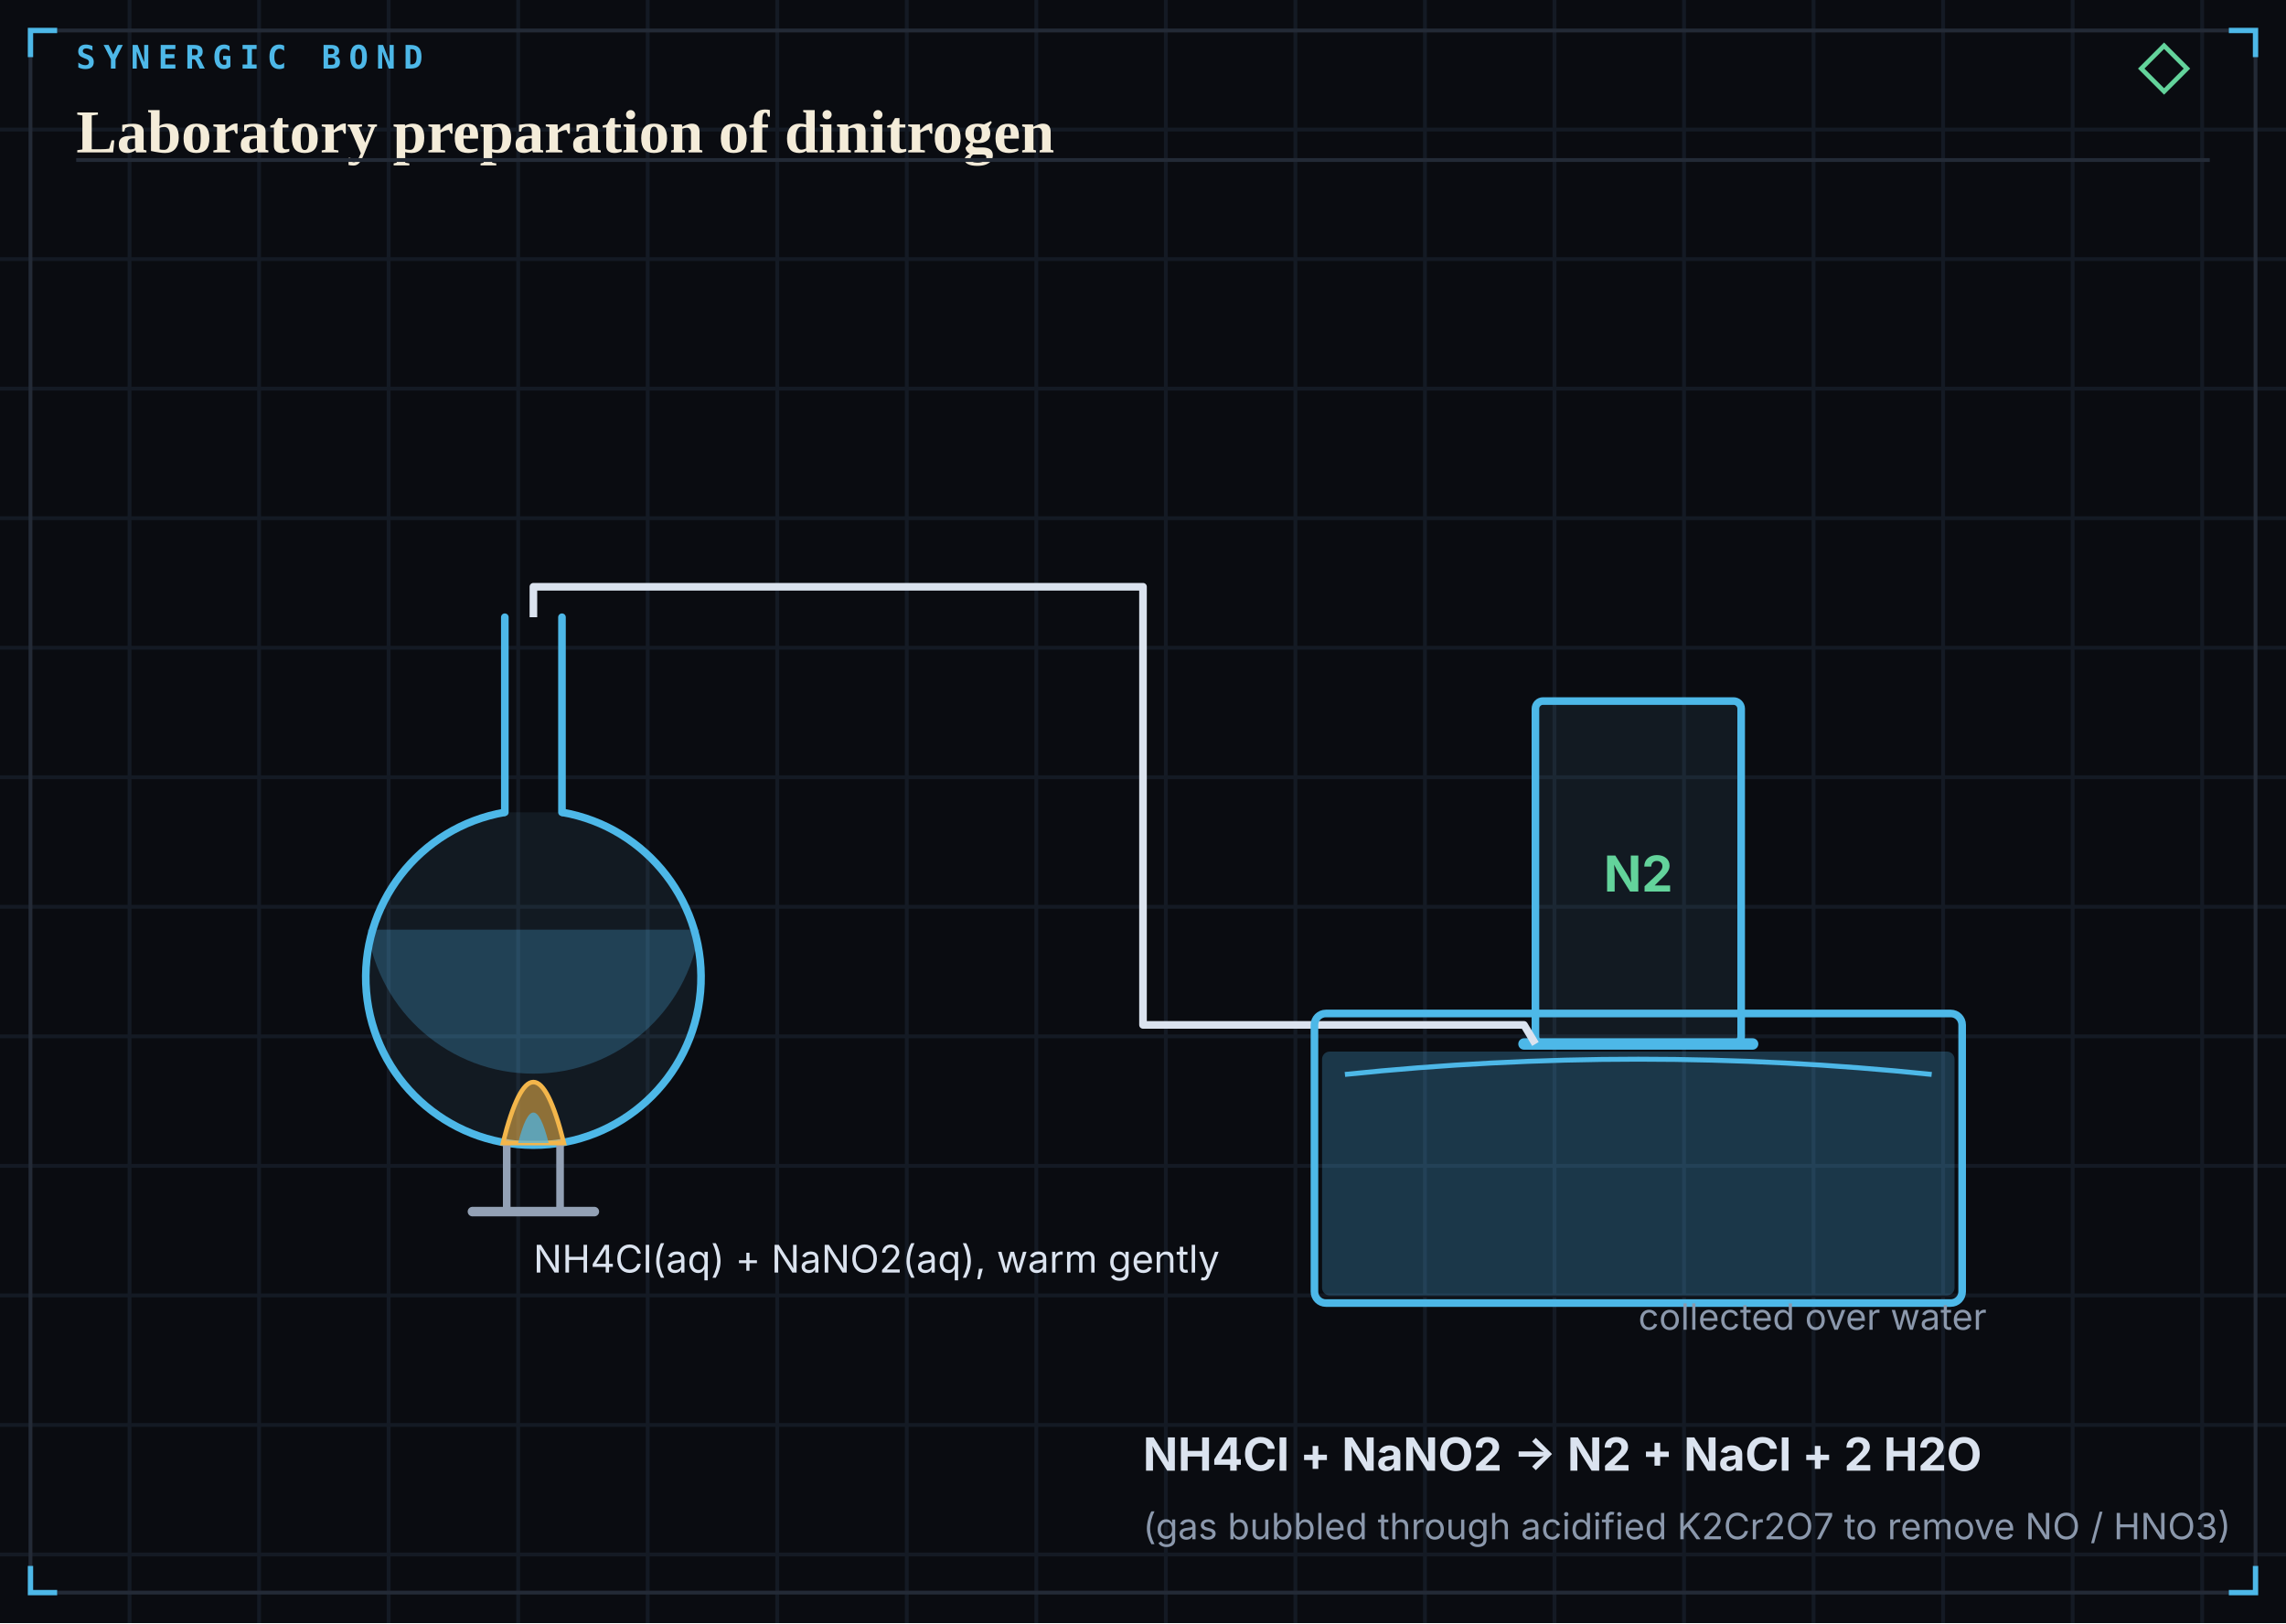
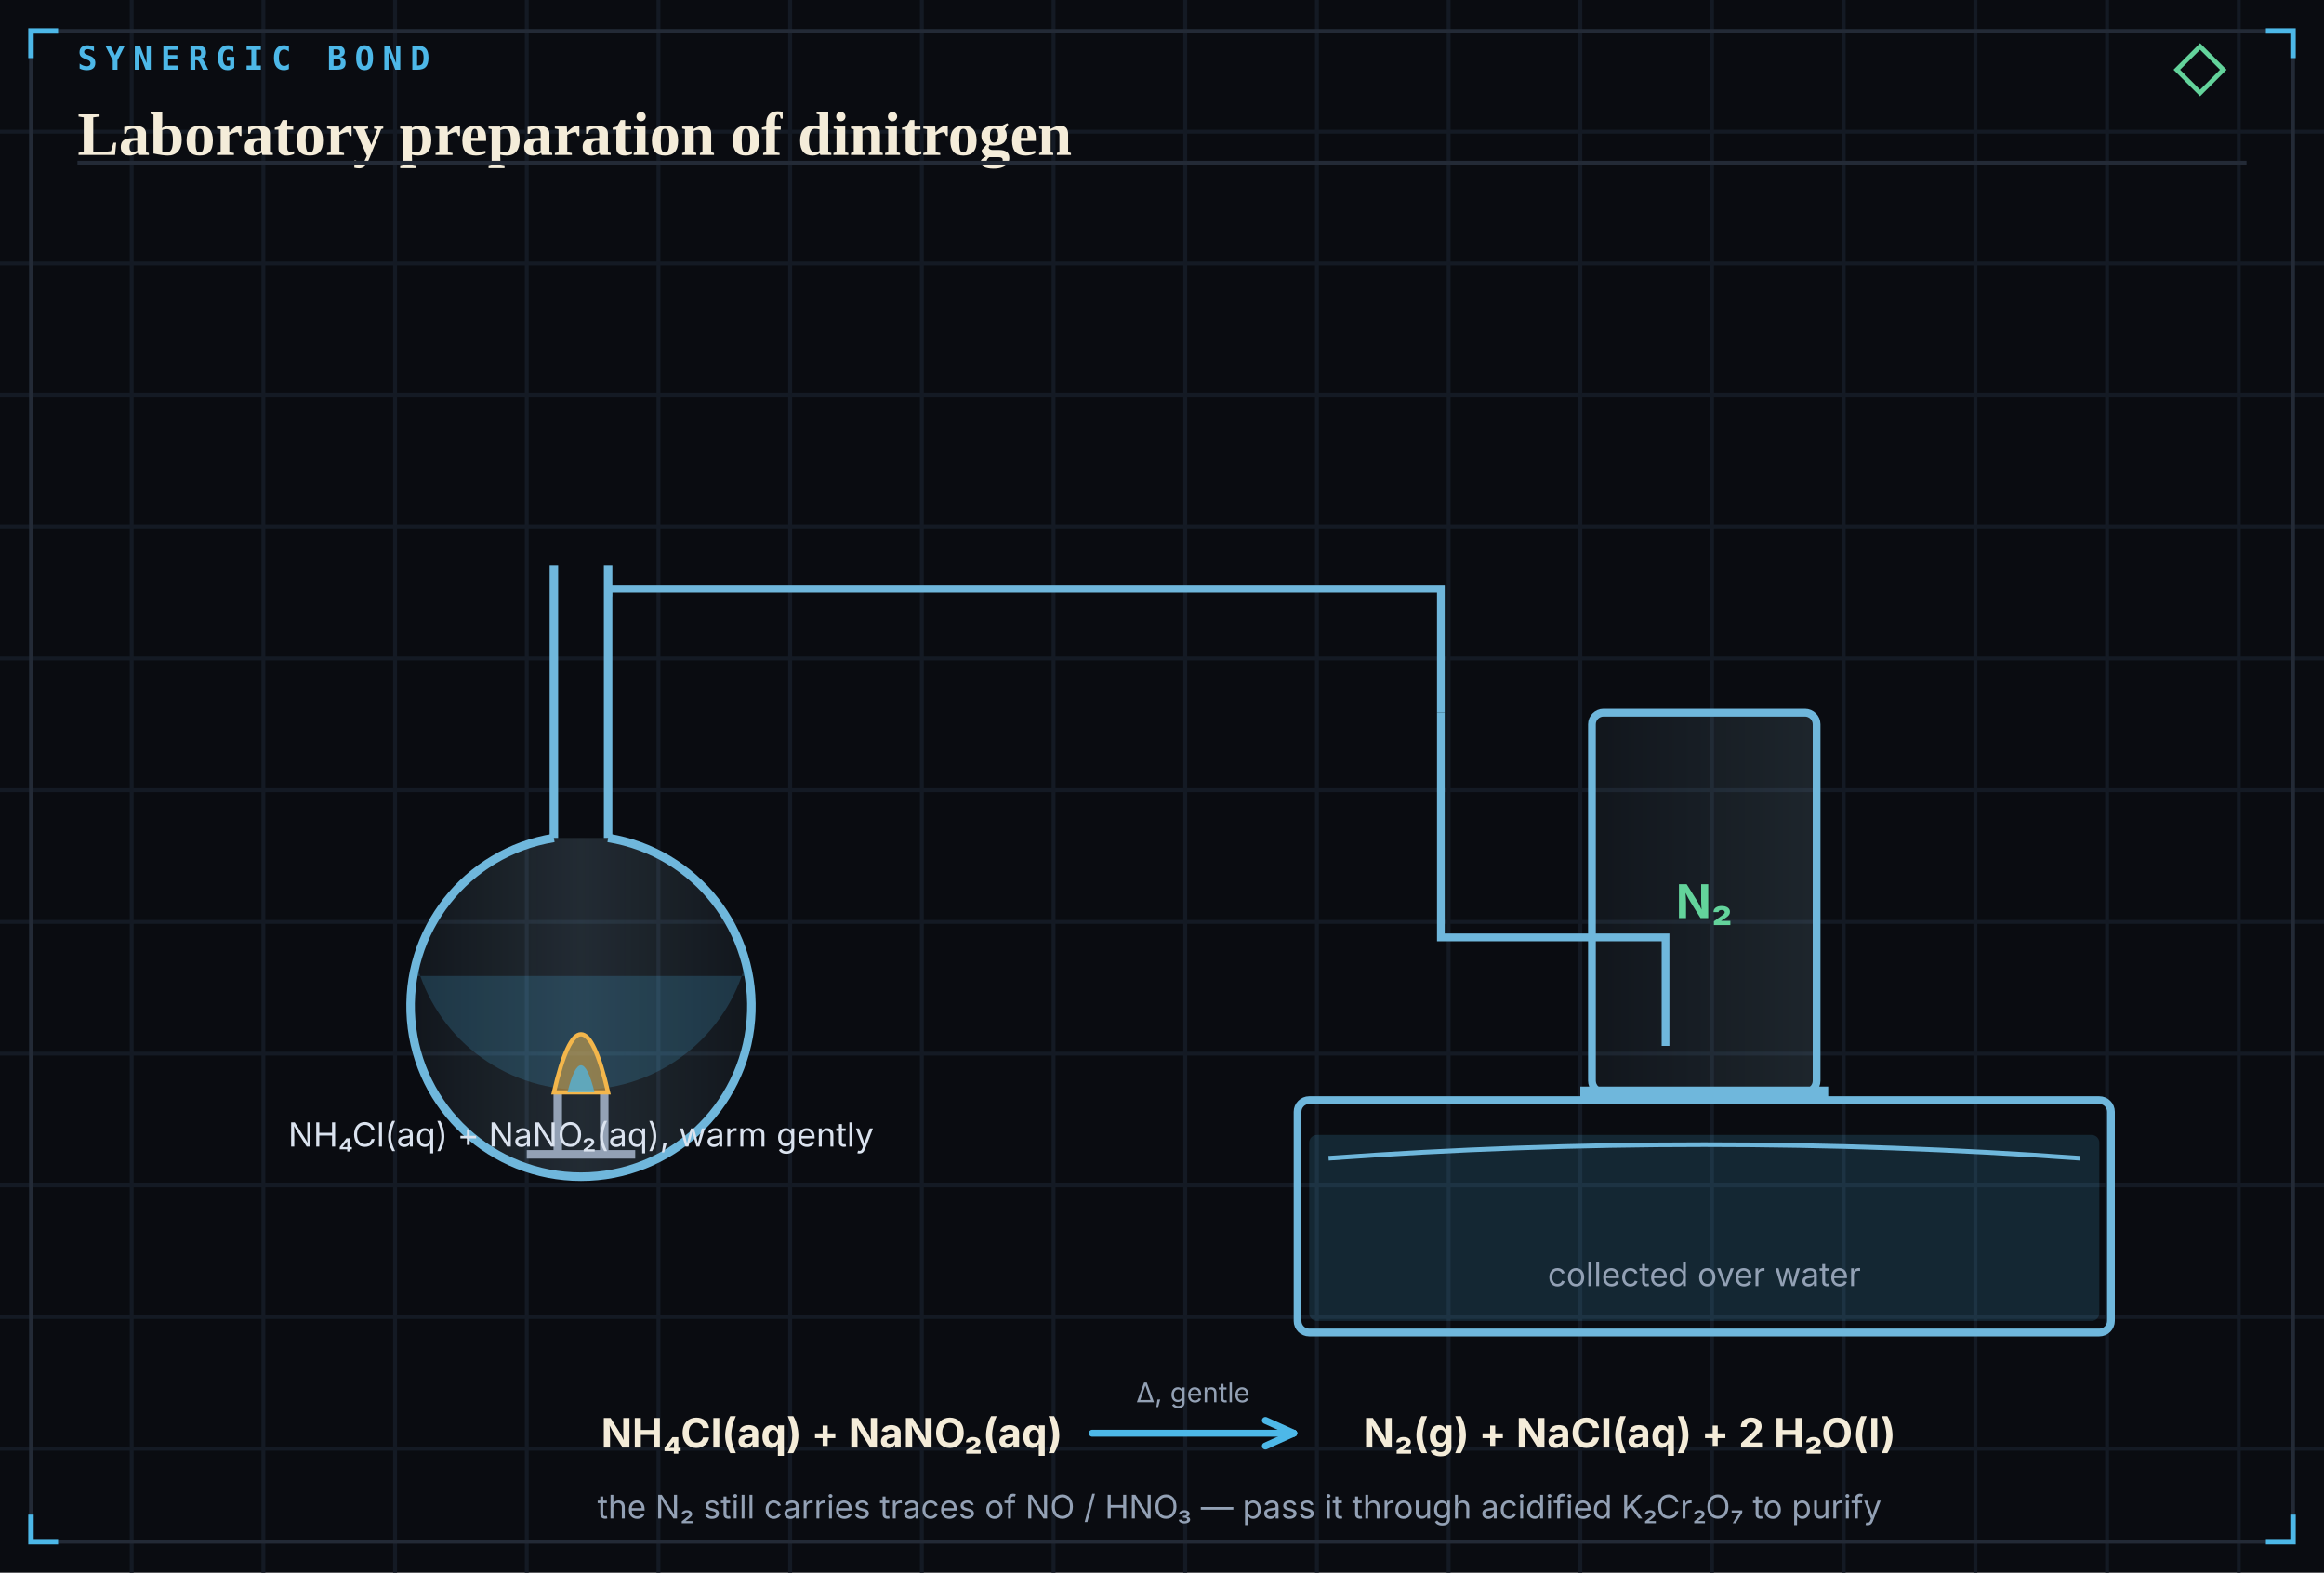
- <svg xmlns="http://www.w3.org/2000/svg" width="600" height="426" viewBox="0 0 600 426" font-family="'Inter','Helvetica Neue',Arial,'DejaVu Sans',sans-serif">
-   <rect width="600" height="426" fill="#0a0c11" />
+ <svg xmlns="http://www.w3.org/2000/svg" width="600" height="406" viewBox="0 0 600 406" font-family="'Inter','Helvetica Neue',Arial,'DejaVu Sans',sans-serif">
+   <defs>
+     <linearGradient id="g_150" x1="0" y1="0" x2="1" y2="0">
+       <stop offset="0" stop-color="#a9dcf5" stop-opacity="0.05" />
+       <stop offset="0.5" stop-color="#a9dcf5" stop-opacity="0.15" />
+       <stop offset="1" stop-color="#a9dcf5" stop-opacity="0.05" />
+     </linearGradient>
+     <linearGradient id="j_440" x1="0" y1="0" x2="1" y2="0">
+       <stop offset="0" stop-color="#a9dcf5" stop-opacity="0.05" />
+       <stop offset="1" stop-color="#a9dcf5" stop-opacity="0.12" />
+     </linearGradient>
+   </defs>
+   <rect width="600" height="406" fill="#0a0c11" />
  <g stroke="#141a24" stroke-width="1">
-     <line x1="34" y1="0" x2="34" y2="426" />
-     <line x1="68" y1="0" x2="68" y2="426" />
-     <line x1="102" y1="0" x2="102" y2="426" />
-     <line x1="136" y1="0" x2="136" y2="426" />
-     <line x1="170" y1="0" x2="170" y2="426" />
-     <line x1="204" y1="0" x2="204" y2="426" />
-     <line x1="238" y1="0" x2="238" y2="426" />
-     <line x1="272" y1="0" x2="272" y2="426" />
-     <line x1="306" y1="0" x2="306" y2="426" />
-     <line x1="340" y1="0" x2="340" y2="426" />
-     <line x1="374" y1="0" x2="374" y2="426" />
-     <line x1="408" y1="0" x2="408" y2="426" />
-     <line x1="442" y1="0" x2="442" y2="426" />
-     <line x1="476" y1="0" x2="476" y2="426" />
-     <line x1="510" y1="0" x2="510" y2="426" />
-     <line x1="544" y1="0" x2="544" y2="426" />
-     <line x1="578" y1="0" x2="578" y2="426" />
+     <line x1="34" y1="0" x2="34" y2="406" />
+     <line x1="68" y1="0" x2="68" y2="406" />
+     <line x1="102" y1="0" x2="102" y2="406" />
+     <line x1="136" y1="0" x2="136" y2="406" />
+     <line x1="170" y1="0" x2="170" y2="406" />
+     <line x1="204" y1="0" x2="204" y2="406" />
+     <line x1="238" y1="0" x2="238" y2="406" />
+     <line x1="272" y1="0" x2="272" y2="406" />
+     <line x1="306" y1="0" x2="306" y2="406" />
+     <line x1="340" y1="0" x2="340" y2="406" />
+     <line x1="374" y1="0" x2="374" y2="406" />
+     <line x1="408" y1="0" x2="408" y2="406" />
+     <line x1="442" y1="0" x2="442" y2="406" />
+     <line x1="476" y1="0" x2="476" y2="406" />
+     <line x1="510" y1="0" x2="510" y2="406" />
+     <line x1="544" y1="0" x2="544" y2="406" />
+     <line x1="578" y1="0" x2="578" y2="406" />
    <line x1="0" y1="34" x2="600" y2="34" />
    <line x1="0" y1="68" x2="600" y2="68" />
    <line x1="0" y1="102" x2="600" y2="102" />
    <line x1="0" y1="136" x2="600" y2="136" />
    <line x1="0" y1="170" x2="600" y2="170" />
    <line x1="0" y1="204" x2="600" y2="204" />
    <line x1="0" y1="238" x2="600" y2="238" />
    <line x1="0" y1="272" x2="600" y2="272" />
    <line x1="0" y1="306" x2="600" y2="306" />
    <line x1="0" y1="340" x2="600" y2="340" />
    <line x1="0" y1="374" x2="600" y2="374" />
-     <line x1="0" y1="408" x2="600" y2="408" />
  </g>
-   <rect x="8" y="8" width="584" height="410" fill="none" stroke="#232a36" stroke-width="1" />
+   <rect x="8" y="8" width="584" height="390" fill="none" stroke="#232a36" stroke-width="1" />
  <path d="M 8 15 L 8 8 L 15 8" stroke="#4db8e8" stroke-width="1.4" fill="none" />
  <path d="M 592 15 L 592 8 L 585 8" stroke="#4db8e8" stroke-width="1.4" fill="none" />
-   <path d="M 8 411 L 8 418 L 15 418" stroke="#4db8e8" stroke-width="1.4" fill="none" />
-   <path d="M 592 411 L 592 418 L 585 418" stroke="#4db8e8" stroke-width="1.4" fill="none" />
+   <path d="M 8 391 L 8 398 L 15 398" stroke="#4db8e8" stroke-width="1.4" fill="none" />
+   <path d="M 592 391 L 592 398 L 585 398" stroke="#4db8e8" stroke-width="1.4" fill="none" />
  <text x="20" y="18" font-size="8.5" font-weight="bold" fill="#4db8e8" text-anchor="start" font-family="'SF Mono','DejaVu Sans Mono',ui-monospace,Menlo,monospace" letter-spacing="0.24em">SYNERGIC BOND</text>
  <path d="M 568 12 l 6 6 l -6 6 l -6 -6 z" fill="none" stroke="#63d39b" stroke-width="1.2" />
  <text x="20" y="40" font-size="16" font-weight="bold" fill="#f4ecd9" text-anchor="start" font-family="'Georgia','Times New Roman',serif">Laboratory preparation of dinitrogen</text>
  <line x1="20" y1="42" x2="580" y2="42" stroke="#232a36" stroke-width="1" />
  <g transform="translate(0,34)">
-     <path d="M 132.5 179.2 A 44 44 0 1 0 147.5 179.2" fill="rgba(120,190,235,0.08)" stroke="#4db8e8" stroke-width="2" stroke-linejoin="round" />
-     <line x1="132.5" y1="179.2" x2="132.5" y2="128.0" stroke="#4db8e8" stroke-width="2" stroke-linecap="round" />
-     <line x1="147.5" y1="179.2" x2="147.5" y2="128.0" stroke="#4db8e8" stroke-width="2" stroke-linecap="round" />
-     <path d="M 96.44 210 A 44 44 0 0 0 183.56 210 L 183.56 210.0 L 96.44 210.0 Z" fill="rgba(80,180,232,0.26)" stroke="none" />
-     <line x1="124.0" y1="284.0" x2="156.0" y2="284.0" stroke="#93a1b5" stroke-width="2.5" stroke-linecap="round" />
-     <line x1="133.0" y1="266.0" x2="133.0" y2="284.0" stroke="#93a1b5" stroke-width="2" stroke-linecap="round" />
-     <line x1="147.0" y1="266.0" x2="147.0" y2="284.0" stroke="#93a1b5" stroke-width="2" stroke-linecap="round" />
-     <path d="M 132 266 Q 140 234 148 266 Z" fill="#f3b64b" fill-opacity="0.55" stroke="#f3b64b" stroke-width="1.2" />
-     <path d="M 136 266 Q 140 250 144 266 Z" fill="#4db8e8" fill-opacity="0.7" stroke="none" />
-     <text x="140.0" y="300.0" font-size="10" font-weight="normal" fill="#dbe3ef" text-anchor="start">NH4Cl(aq) + NaNO2(aq),  warm gently</text>
-     <path d="M 140.0 128.0 L 140.0 120.0 L 300.0 120.0 L 300.0 235.0 L 360.0 235.0" fill="none" stroke="#dbe3ef" stroke-width="2" stroke-linejoin="round" />
-     <rect x="345.0" y="232" width="170" height="76" rx="3" fill="none" stroke="#4db8e8" stroke-width="2" />
-     <rect x="347.0" y="242" width="166" height="64" rx="2" fill="rgba(80,180,232,0.26)" stroke="none" />
-     <path d="M 353.0 248 Q 430 240 507.0 248" fill="none" stroke="#4db8e8" stroke-width="1.3" stroke-linejoin="round" />
-     <rect x="403.0" y="150" width="54" height="90" rx="2" fill="rgba(120,190,235,0.08)" stroke="#4db8e8" stroke-width="2" />
-     <line x1="400.0" y1="240.0" x2="460.0" y2="240.0" stroke="#4db8e8" stroke-width="3" stroke-linecap="round" />
-     <text x="430.0" y="200.0" font-size="13" font-weight="bold" fill="#63d39b" text-anchor="middle">N2</text>
-     <path d="M 360.0 235.0 L 400.0 235.0 L 403.0 240.0" fill="none" stroke="#dbe3ef" stroke-width="2" stroke-linejoin="round" />
-     <text x="430.0" y="315.0" font-size="9.5" font-weight="normal" fill="#8b98ac" text-anchor="start">collected over water</text>
-     <text x="300.0" y="352.0" font-size="12" font-weight="bold" fill="#dbe3ef" text-anchor="start">NH4Cl + NaNO2  -&gt;  N2 + NaCl + 2 H2O</text>
-     <text x="300.0" y="370.0" font-size="9.5" font-weight="normal" fill="#8b98ac" text-anchor="start">(gas bubbled through acidified K2Cr2O7 to remove NO / HNO3)</text>
+     <path d="M 143 182.32 A 44 44 0 1 0 157 182.32" fill="url(#g_150)" stroke="#6fb7dc" stroke-width="2.2" />
+     <path d="M 143 182.32 L 143 112 M 157 182.32 L 157 112" stroke="#6fb7dc" stroke-width="2.2" />
+     <path d="M 107.32 214 A 44 44 0 0 0 192.68 214 L 192.68 217.96 L 107.32 217.96 Z" fill="#4db8e8" fill-opacity="0.20" />
+     <path d="M 136 264 h 28 M 144 248 v 16 M 156 248 v 16" stroke="#93a1b5" stroke-width="2.2" />
+     <path d="M 143 248 Q 150 218 157 248 Z" fill="#f3b64b" fill-opacity="0.5" stroke="#f3b64b" stroke-width="1.1" />
+     <path d="M 146.5 248 Q 150 234 153.5 248 Z" fill="#4db8e8" fill-opacity="0.7" />
+     <text x="150.0" y="262.0" font-size="8.6" font-weight="normal" fill="#dbe3ef" text-anchor="middle">NH₄Cl(aq) + NaNO₂(aq), warm gently</text>
+     <path d="M 157 120 L 157 118 L 372 118 L 372 150" fill="none" stroke="#6fb7dc" stroke-width="2" />
+     <rect x="335.0" y="250" width="210" height="60" rx="3" fill="none" stroke="#6fb7dc" stroke-width="2" />
+     <rect x="338.0" y="259" width="204" height="48" rx="2" fill="#4db8e8" fill-opacity="0.16" />
+     <path d="M 343.0 265 Q 440 258 537.0 265" fill="none" stroke="#6fb7dc" stroke-width="1.2" />
+     <rect x="411.0" y="150" width="58" height="98" rx="3" fill="url(#j_440)" stroke="#6fb7dc" stroke-width="2" />
+     <line x1="408.0" y1="248" x2="472.0" y2="248" stroke="#6fb7dc" stroke-width="3" />
+     <text x="440.0" y="203.0" font-size="12" font-weight="bold" fill="#63d39b" text-anchor="middle">N₂</text>
+     <path d="M 372 150 L 372 208 L 430 208 L 430 236" fill="none" stroke="#6fb7dc" stroke-width="2" />
+     <text x="440.0" y="298.0" font-size="8.4" font-weight="normal" fill="#93a1b5" text-anchor="middle">collected over water</text>
+     <text x="155.2" y="339.7" font-size="10.5" font-weight="bold" fill="#f4ecd9" text-anchor="start">NH₄Cl(aq) + NaNO₂(aq)</text>
+     <line x1="282.0" y1="336.0" x2="334.0" y2="336.0" stroke="#4db8e8" stroke-width="1.8" stroke-linecap="round" />
+     <line x1="334.0" y1="336.0" x2="326.7" y2="332.7" stroke="#4db8e8" stroke-width="1.8" stroke-linecap="round" />
+     <line x1="334.0" y1="336.0" x2="326.7" y2="339.3" stroke="#4db8e8" stroke-width="1.8" stroke-linecap="round" />
+     <text x="308.0" y="328.0" font-size="7.0" font-weight="normal" fill="#93a1b5" text-anchor="middle">Δ, gentle</text>
+     <text x="352.0" y="339.7" font-size="10.5" font-weight="bold" fill="#f4ecd9" text-anchor="start">N₂(g) + NaCl(aq) + 2 H₂O(l)</text>
+     <text x="320.0" y="358.0" font-size="8.4" font-weight="normal" fill="#93a1b5" text-anchor="middle">the N₂ still carries traces of NO / HNO₃ — pass it through acidified K₂Cr₂O₇ to purify</text>
  </g>
</svg>
